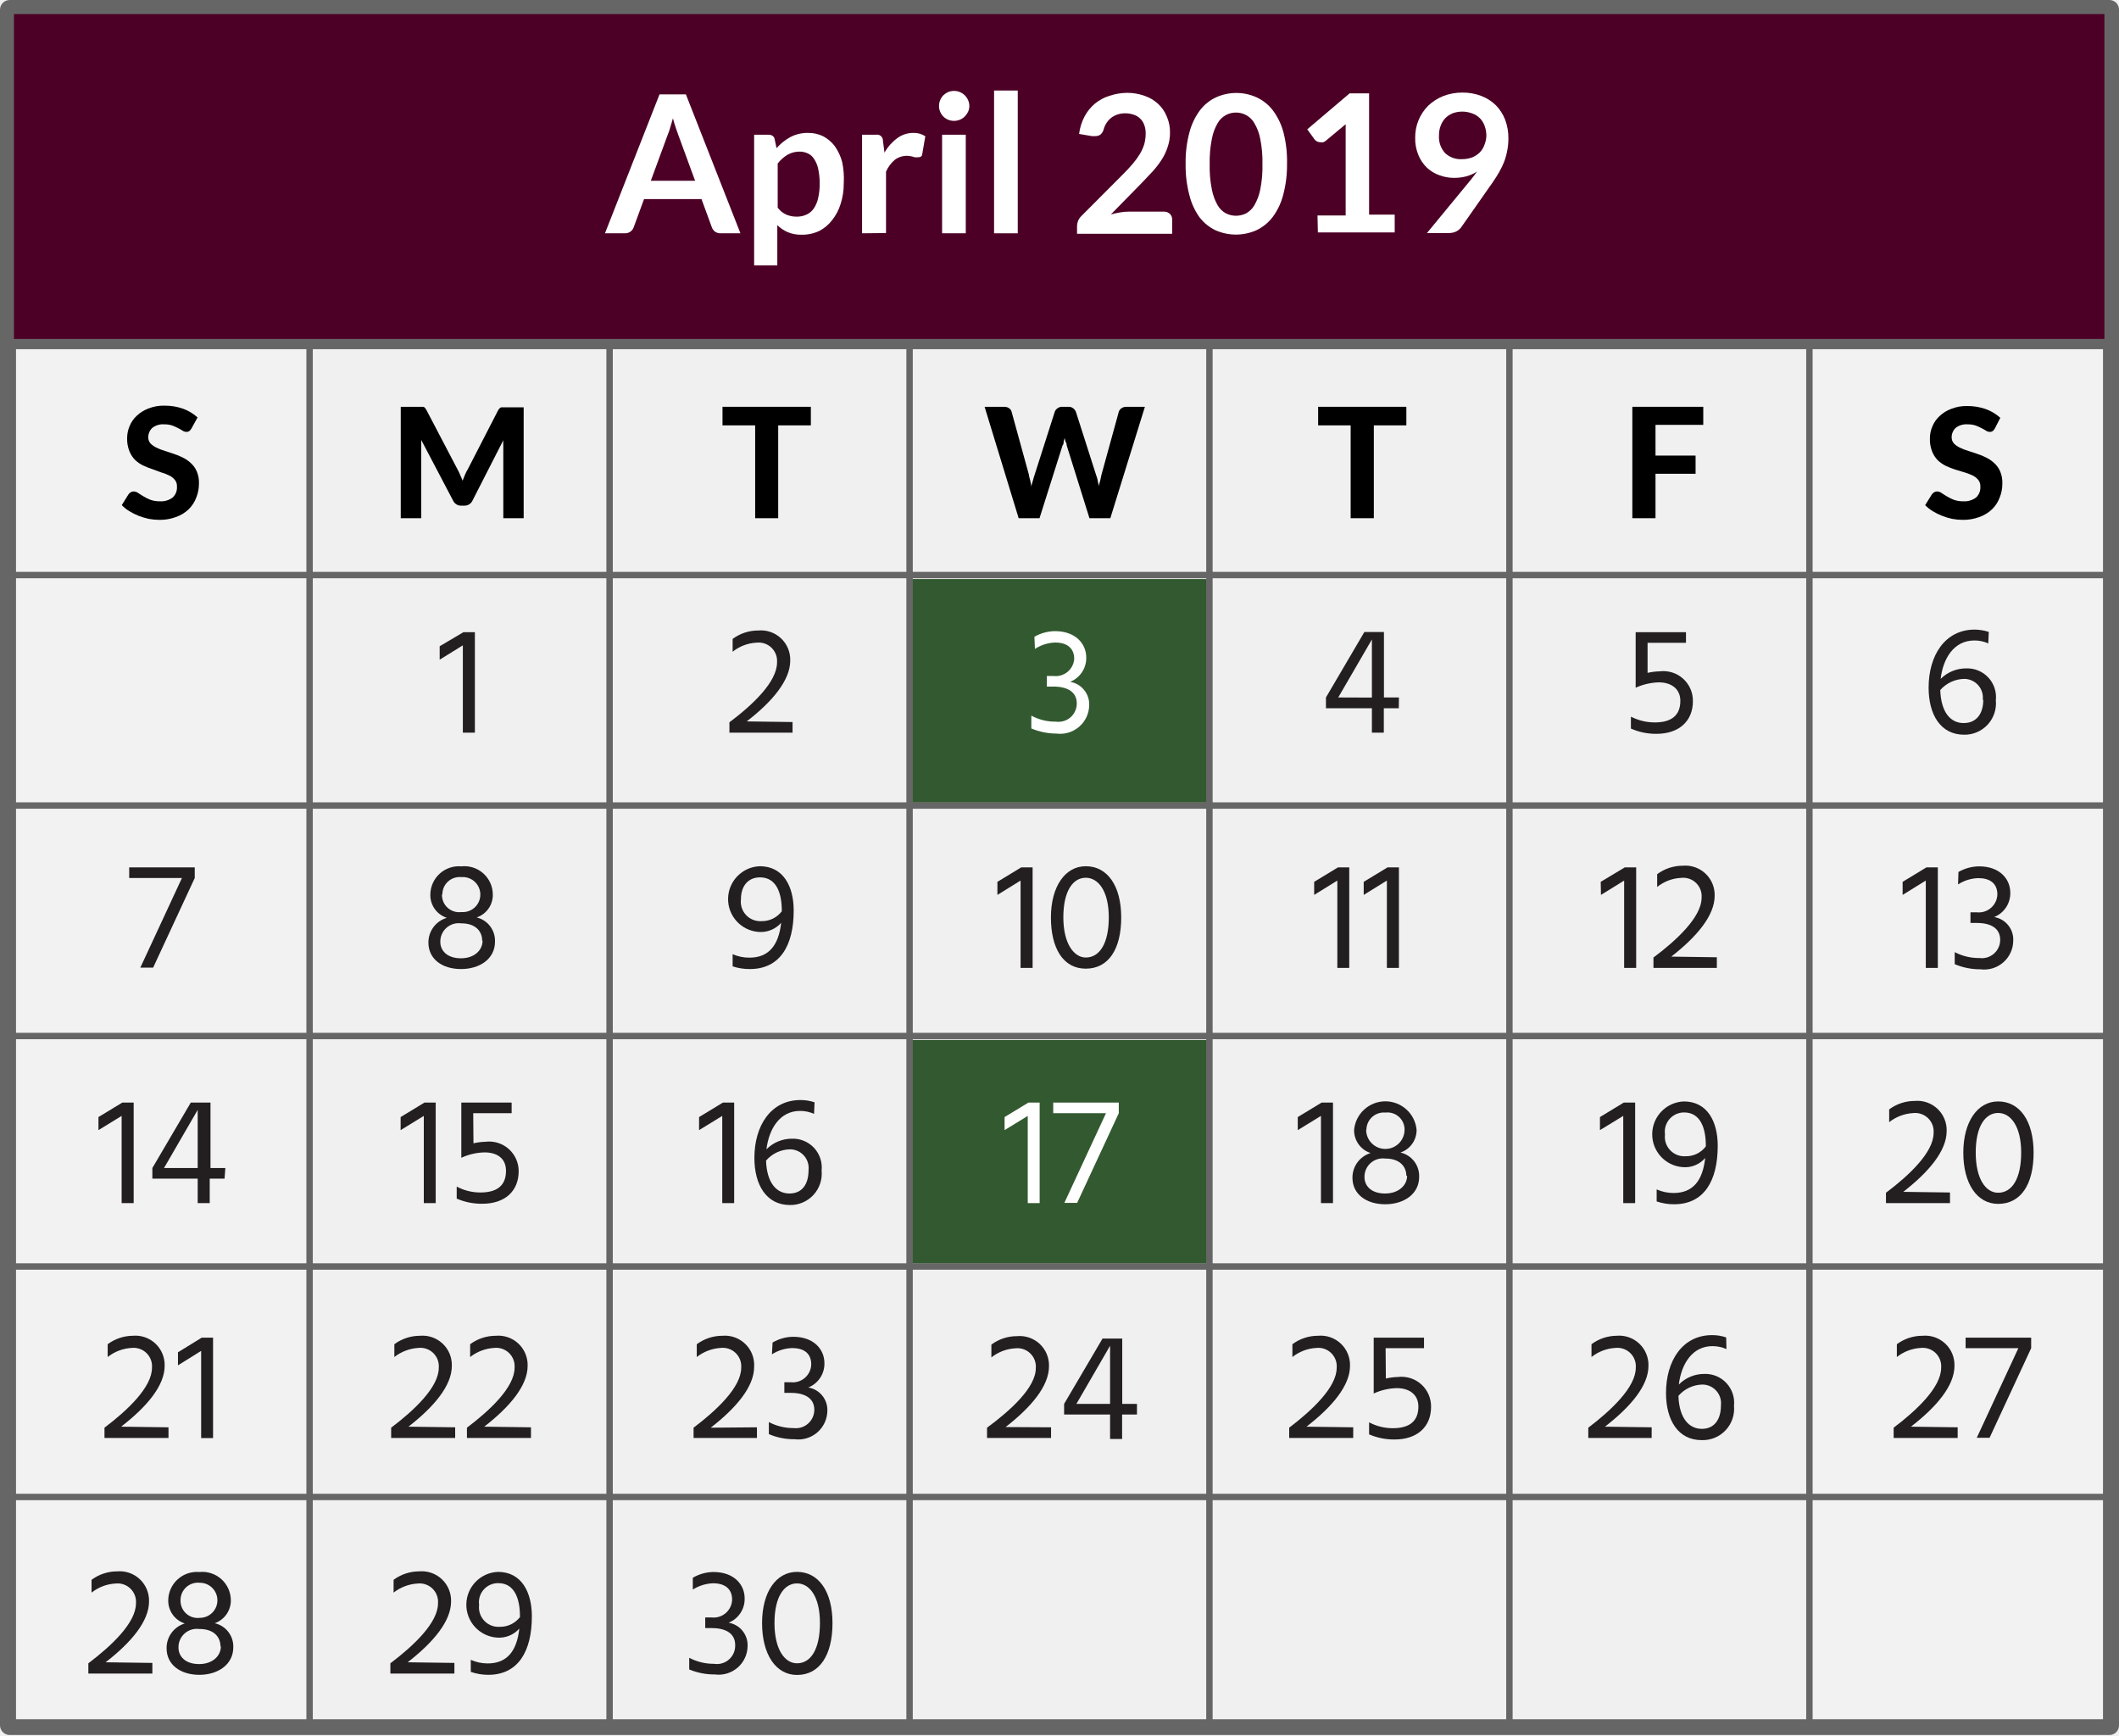
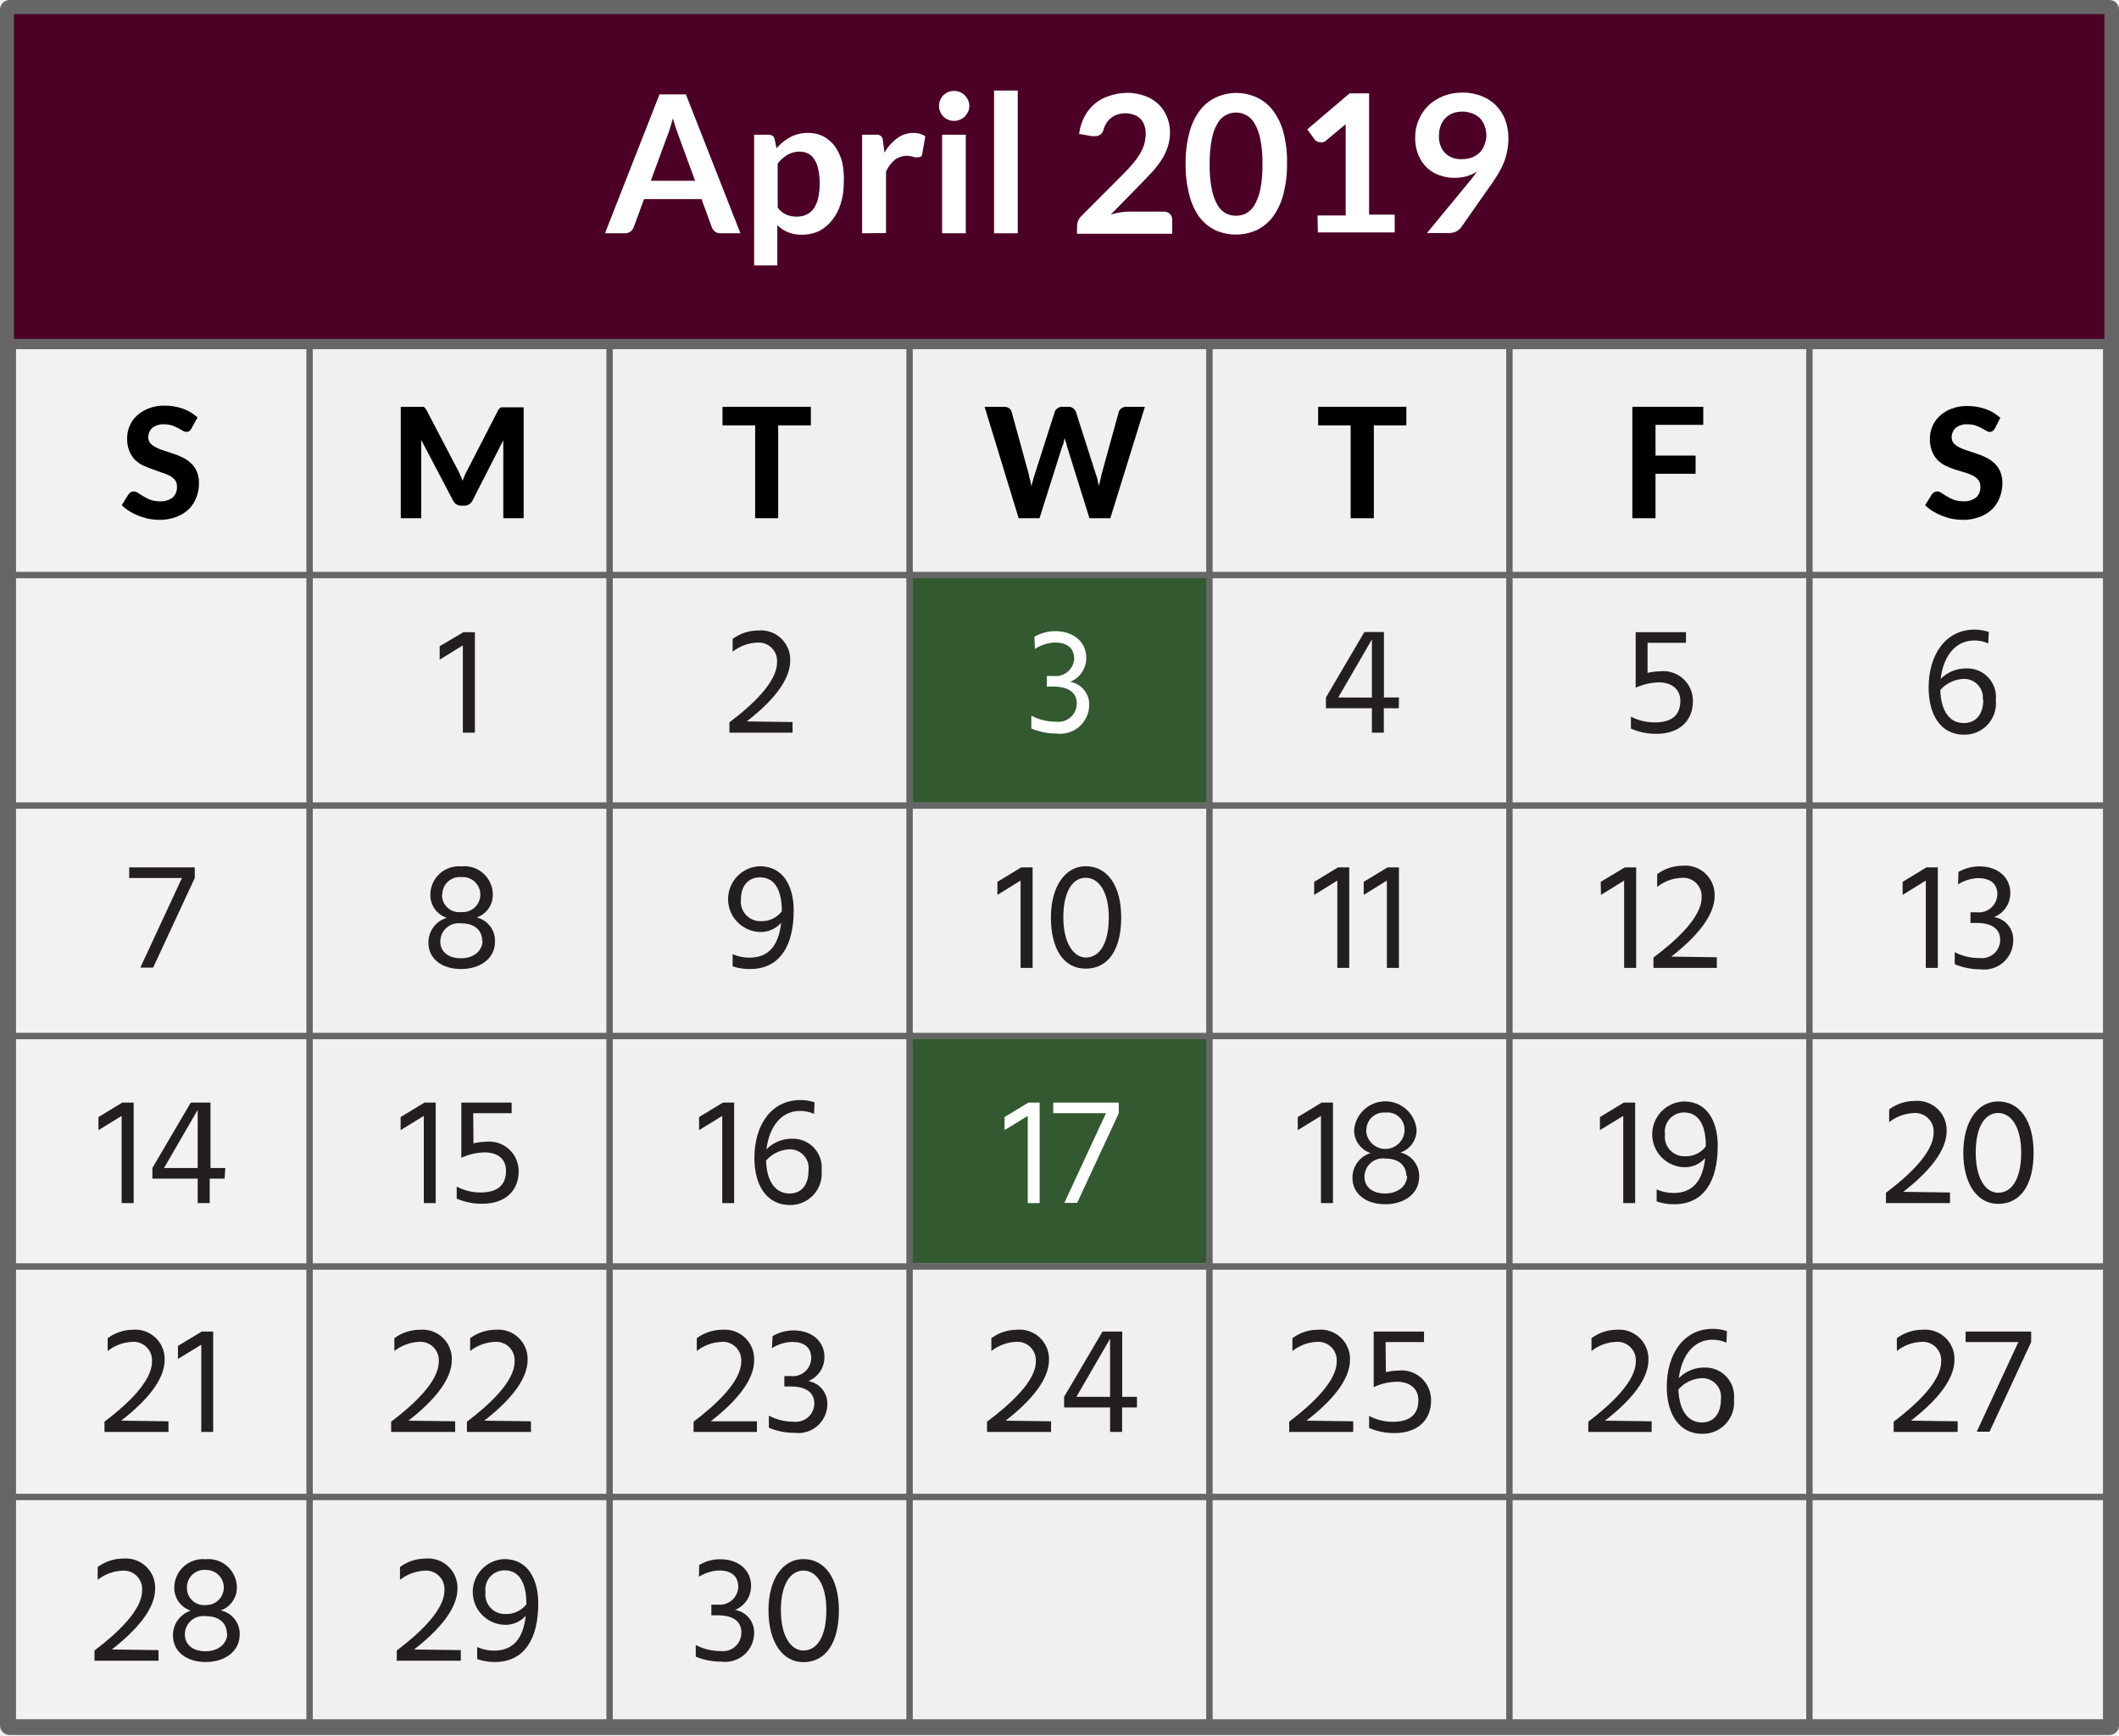
<svg xmlns="http://www.w3.org/2000/svg" viewBox="0 0 165.5 135.52">
  <defs>
    <style>.a{fill:#f2f2f2;}.b{fill:#666;}.c,.g{fill:none;stroke:#666;stroke-miterlimit:10;}.d{fill:#334151;}.e{fill:#4c0026;}.f{fill:#32592f;}.g{stroke-width:0.5px;}.h{fill:#231f20;}.i{fill:#fff;}</style>
  </defs>
  <rect class="a" x="0.81" y="26.99" width="23.6" height="107.15" />
  <rect class="a" x="141.12" y="26.99" width="23.37" height="107.15" />
  <path class="b" d="M168.85,5.28v134H4.85V5.28h164m0-.75H4.85a.76.76,0,0,0-.75.75v134a.76.76,0,0,0,.75.75h164a.75.75,0,0,0,.75-.75V5.28a.75.75,0,0,0-.75-.75Z" transform="translate(-4.1 -4.53)" />
  <rect class="c" x="0.75" y="26.77" width="164" height="108" />
  <rect class="d" x="0.84" y="0.84" width="163.73" height="25.84" />
  <path class="b" d="M168.42,5.63V31H5.19V5.63H168.42m.5-.5H4.69V31.46H168.92V5.13Z" transform="translate(-4.1 -4.53)" />
  <rect class="e" x="0.84" y="0.84" width="163.76" height="25.84" />
  <path class="b" d="M168.46,5.63V31H5.19V5.63H168.46m.5-.5H4.69V31.46H169V5.13Z" transform="translate(-4.1 -4.53)" />
-   <rect class="f" x="71.24" y="81.22" width="23.01" height="17.46" />
-   <rect class="f" x="71.24" y="45.22" width="23.01" height="17.46" />
+   <rect class="f" x="71.24" y="81.14" width="23.01" height="17.54" />
+   <rect class="f" x="71.24" y="44.89" width="23.01" height="17.79" />
  <line class="g" x1="0.75" y1="116.91" x2="164.75" y2="116.91" />
  <line class="g" x1="0.75" y1="98.91" x2="164.75" y2="98.91" />
  <line class="g" x1="0.75" y1="80.91" x2="164.75" y2="80.91" />
  <line class="g" x1="0.75" y1="62.91" x2="164.75" y2="62.91" />
  <line class="g" x1="0.75" y1="44.91" x2="164.75" y2="44.91" />
  <line class="g" x1="141.32" y1="26.79" x2="141.32" y2="134.79" />
  <line class="g" x1="117.89" y1="26.79" x2="117.89" y2="134.79" />
  <line class="g" x1="94.46" y1="26.79" x2="94.46" y2="134.79" />
  <line class="g" x1="71.04" y1="26.79" x2="71.04" y2="134.79" />
  <line class="g" x1="47.61" y1="26.79" x2="47.61" y2="134.79" />
  <line class="g" x1="24.18" y1="26.79" x2="24.18" y2="134.79" />
  <path class="h" d="M38.44,55,40.3,53.9h.89v7.85h-.94V54.93l-1.81,1.12Z" transform="translate(-4.1 -4.53)" />
  <path class="h" d="M66,60.92v.83H61.07v-.81c1.8-1.35,3.72-3.15,3.72-4.68a1.44,1.44,0,0,0-1.6-1.54,3.23,3.23,0,0,0-1.87.71v-1a3.34,3.34,0,0,1,2-.66,2.29,2.29,0,0,1,2.5,2.35c0,1.53-1.38,3.19-3.4,4.75Z" transform="translate(-4.1 -4.53)" />
  <path class="i" d="M84.89,54.26a3.31,3.31,0,0,1,1.6-.44c1.63,0,2.45,1,2.45,2.06a2,2,0,0,1-1.26,1.9,1.78,1.78,0,0,1,1.49,1.81,2.27,2.27,0,0,1-2.57,2.23,5,5,0,0,1-1.95-.4v-1a3.94,3.94,0,0,0,1.93.47,1.43,1.43,0,0,0,1.62-1.42c0-.86-.66-1.32-1.84-1.32h-.5v-.83h.5A1.45,1.45,0,0,0,88,56c0-.88-.59-1.29-1.49-1.29a3.08,3.08,0,0,0-1.58.5Z" transform="translate(-4.1 -4.53)" />
  <path class="h" d="M113.35,59.84h-1.17v1.91h-.93V59.84h-3.59V59l3-5.11h1.53V59h1.17Zm-2.1-.83V54.47L108.62,59Z" transform="translate(-4.1 -4.53)" />
  <path class="h" d="M132.78,57.08a4.57,4.57,0,0,1,.94-.12,2.31,2.31,0,0,1,2.6,2.34c0,1.53-1.07,2.54-2.84,2.54a4.81,4.81,0,0,1-2-.41V60.5a4.12,4.12,0,0,0,1.86.45c1.31,0,2-.55,2-1.69,0-.94-.72-1.44-1.68-1.44a4.68,4.68,0,0,0-1.81.42V53.9h3.93v.83h-3Z" transform="translate(-4.1 -4.53)" />
  <path class="h" d="M159.39,54.78a2.53,2.53,0,0,0-1.09-.23c-1.59,0-2.44,1.39-2.63,3a2.8,2.8,0,0,1,2-.82,2.24,2.24,0,0,1,2.31,2.49,2.45,2.45,0,0,1-2.47,2.69c-1.85,0-2.78-1.57-2.78-3.68,0-2.51,1.28-4.53,3.6-4.53a3.67,3.67,0,0,1,1.1.18Zm-.43,4.4a1.46,1.46,0,0,0-1.45-1.63,2.55,2.55,0,0,0-1.87.87c.06,1.77.82,2.58,1.83,2.58S159,60.25,159,59.18Z" transform="translate(-4.1 -4.53)" />
  <path class="h" d="M19.31,72.27v.83l-3.25,7h-1l3.25-7H14.19v-.83Z" transform="translate(-4.1 -4.53)" />
  <path class="h" d="M42.76,78.08c0,1.32-1.17,2.13-2.65,2.13s-2.55-.78-2.55-2.07A2,2,0,0,1,39,76.21a1.86,1.86,0,0,1-1.29-1.81,2.23,2.23,0,0,1,2.42-2.21,2.22,2.22,0,0,1,2.46,2.22,1.85,1.85,0,0,1-1.26,1.77A1.87,1.87,0,0,1,42.76,78.08Zm-1-.09c0-.69-.48-1.36-1.66-1.35a1.43,1.43,0,0,0-1.61,1.45c0,.68.53,1.28,1.61,1.28S41.79,78.71,41.79,78Zm-3.14-3.61a1.34,1.34,0,0,0,1.51,1.38,1.37,1.37,0,1,0,0-2.73A1.35,1.35,0,0,0,38.65,74.38Z" transform="translate(-4.1 -4.53)" />
  <path class="h" d="M61.32,79.05a3.21,3.21,0,0,0,1.32.27c1.53,0,2.28-1,2.47-2.72a2.12,2.12,0,0,1-1.78.71,2.57,2.57,0,0,1,.11-5.13c1.86,0,2.65,1.6,2.65,3.46,0,2.75-1.08,4.57-3.42,4.57A4.15,4.15,0,0,1,61.32,80Zm3.84-3.41c0-1.36-.42-2.59-1.7-2.59-.91,0-1.49.65-1.49,1.71a1.52,1.52,0,0,0,1.6,1.71,1.94,1.94,0,0,0,1.59-.77Z" transform="translate(-4.1 -4.53)" />
  <path class="h" d="M82,73.4l1.86-1.13h.89v7.85h-.94V73.3L82,74.42Z" transform="translate(-4.1 -4.53)" />
  <path class="h" d="M88.9,72.18c1.68,0,2.77,1.51,2.77,4s-1,4-2.77,4-2.72-1.6-2.72-4S87.28,72.18,88.9,72.18Zm0,7.13c1.08,0,1.8-1.09,1.8-3.14s-.82-3.09-1.8-3.09-1.75,1-1.75,3.09S88,79.31,88.9,79.31Z" transform="translate(-4.1 -4.53)" />
  <path class="h" d="M106.74,73.4l1.86-1.13h.88v7.85h-.93V73.3l-1.81,1.12Z" transform="translate(-4.1 -4.53)" />
  <path class="h" d="M110.61,73.4l1.86-1.13h.89v7.85h-.94V73.3l-1.81,1.12Z" transform="translate(-4.1 -4.53)" />
  <path class="h" d="M129.12,73.4,131,72.27h.89v7.85h-.94V73.3l-1.81,1.12Z" transform="translate(-4.1 -4.53)" />
  <path class="h" d="M138.19,79.29v.83h-4.95v-.81C135,78,137,76.16,137,74.64a1.44,1.44,0,0,0-1.6-1.55,3.23,3.23,0,0,0-1.87.71v-1a3.35,3.35,0,0,1,2-.66,2.29,2.29,0,0,1,2.49,2.35c0,1.53-1.38,3.19-3.39,4.75Z" transform="translate(-4.1 -4.53)" />
  <path class="h" d="M152.7,73.4l1.86-1.13h.89v7.85h-.94V73.3l-1.81,1.12Z" transform="translate(-4.1 -4.53)" />
  <path class="h" d="M157.06,72.63a3.31,3.31,0,0,1,1.61-.44c1.63,0,2.44,1,2.44,2.06a2,2,0,0,1-1.26,1.9A1.78,1.78,0,0,1,161.34,78a2.27,2.27,0,0,1-2.57,2.23,5.07,5.07,0,0,1-2-.4v-.94a4.07,4.07,0,0,0,1.93.46,1.43,1.43,0,0,0,1.62-1.42c0-.86-.66-1.32-1.84-1.32H158v-.83h.5a1.45,1.45,0,0,0,1.6-1.39c0-.88-.59-1.28-1.49-1.28a3.1,3.1,0,0,0-1.58.49Z" transform="translate(-4.1 -4.53)" />
  <path class="h" d="M11.79,91.77l1.86-1.13h.89v7.85H13.6V91.68l-1.81,1.11Z" transform="translate(-4.1 -4.53)" />
  <path class="h" d="M21.64,96.58H20.48v1.91h-.94V96.58H16v-.83l3-5.11h1.54v5.11h1.16Zm-2.1-.83V91.21l-2.63,4.54Z" transform="translate(-4.1 -4.53)" />
  <path class="h" d="M35.39,91.77l1.86-1.13h.88v7.85H37.2V91.68l-1.81,1.11Z" transform="translate(-4.1 -4.53)" />
  <path class="h" d="M41.08,93.82A4.39,4.39,0,0,1,42,93.7,2.31,2.31,0,0,1,44.61,96c0,1.54-1.06,2.54-2.84,2.54a4.88,4.88,0,0,1-2-.4v-.94a3.93,3.93,0,0,0,1.85.46c1.31,0,2-.55,2-1.69,0-1-.72-1.44-1.68-1.44a4.51,4.51,0,0,0-1.81.42V90.64h3.93v.83h-3Z" transform="translate(-4.1 -4.53)" />
  <path class="h" d="M58.7,91.77l1.86-1.13h.88v7.85h-.93V91.68L58.7,92.79Z" transform="translate(-4.1 -4.53)" />
  <path class="h" d="M67.68,91.52a2.68,2.68,0,0,0-1.09-.23c-1.58,0-2.43,1.39-2.63,3a2.78,2.78,0,0,1,2-.83,2.25,2.25,0,0,1,2.31,2.49,2.45,2.45,0,0,1-2.47,2.69c-1.84,0-2.78-1.57-2.78-3.68,0-2.51,1.28-4.52,3.6-4.52a3.33,3.33,0,0,1,1.1.18Zm-.43,4.4a1.46,1.46,0,0,0-1.45-1.63,2.53,2.53,0,0,0-1.87.88c.06,1.76.83,2.57,1.83,2.57S67.25,97,67.25,95.92Z" transform="translate(-4.1 -4.53)" />
  <path class="i" d="M82.56,91.77l1.86-1.13h.88v7.85h-.93V91.68l-1.81,1.11Z" transform="translate(-4.1 -4.53)" />
  <path class="i" d="M91.48,90.64v.83l-3.25,7h-1l3.25-7H86.36v-.83Z" transform="translate(-4.1 -4.53)" />
  <path class="h" d="M105.46,91.77l1.86-1.13h.89v7.85h-.94V91.68l-1.81,1.11Z" transform="translate(-4.1 -4.53)" />
  <path class="h" d="M114.94,96.45c0,1.32-1.18,2.13-2.65,2.13s-2.56-.78-2.56-2.07a2,2,0,0,1,1.42-1.93,1.86,1.86,0,0,1-1.29-1.81,2.45,2.45,0,0,1,4.88,0,1.85,1.85,0,0,1-1.26,1.77A1.88,1.88,0,0,1,114.94,96.45Zm-1-.09c0-.69-.48-1.36-1.66-1.35a1.43,1.43,0,0,0-1.61,1.45c0,.69.53,1.28,1.61,1.28S114,97.08,114,96.36Zm-3.14-3.6a1.48,1.48,0,0,0,3,0,1.33,1.33,0,0,0-1.49-1.34A1.36,1.36,0,0,0,110.82,92.76Z" transform="translate(-4.1 -4.53)" />
  <path class="h" d="M129.06,91.77l1.86-1.13h.89v7.85h-.93V91.68l-1.82,1.11Z" transform="translate(-4.1 -4.53)" />
  <path class="h" d="M133.49,97.42a3.22,3.22,0,0,0,1.32.28c1.54,0,2.28-1,2.47-2.73a2.08,2.08,0,0,1-1.77.71,2.57,2.57,0,0,1,.1-5.13c1.86,0,2.65,1.6,2.65,3.46,0,2.75-1.07,4.57-3.41,4.57a4.17,4.17,0,0,1-1.36-.22ZM137.33,94c0-1.36-.42-2.59-1.69-2.59a1.5,1.5,0,0,0-1.5,1.71,1.52,1.52,0,0,0,1.61,1.71,1.92,1.92,0,0,0,1.58-.77Z" transform="translate(-4.1 -4.53)" />
  <path class="h" d="M156.4,97.66v.83h-5v-.81c1.8-1.35,3.72-3.15,3.72-4.67a1.44,1.44,0,0,0-1.6-1.55,3.3,3.3,0,0,0-1.87.71v-1a3.35,3.35,0,0,1,2-.66,2.29,2.29,0,0,1,2.49,2.35c0,1.54-1.38,3.19-3.39,4.75Z" transform="translate(-4.1 -4.53)" />
  <path class="h" d="M160.16,90.55c1.68,0,2.77,1.51,2.77,4s-1,4-2.77,4c-1.66,0-2.72-1.6-2.72-4S158.54,90.55,160.16,90.55Zm0,7.13c1.08,0,1.8-1.09,1.8-3.14s-.82-3.09-1.8-3.09-1.75,1-1.75,3.09S159.21,97.68,160.16,97.68Z" transform="translate(-4.1 -4.53)" />
-   <path class="h" d="M17.26,116v.83h-5v-.8c1.8-1.36,3.71-3.16,3.71-4.68a1.44,1.44,0,0,0-1.59-1.55,3.3,3.3,0,0,0-1.87.71v-1a3.34,3.34,0,0,1,1.95-.66,2.29,2.29,0,0,1,2.5,2.35c0,1.54-1.38,3.19-3.4,4.75Z" transform="translate(-4.1 -4.53)" />
-   <path class="h" d="M18,110.14,19.85,109h.89v7.84h-.93v-6.81L18,111.16Z" transform="translate(-4.1 -4.53)" />
-   <path class="h" d="M39.65,116v.83h-5v-.8c1.8-1.36,3.72-3.16,3.72-4.68a1.44,1.44,0,0,0-1.6-1.55,3.36,3.36,0,0,0-1.87.71v-1a3.37,3.37,0,0,1,2-.66,2.29,2.29,0,0,1,2.49,2.35c0,1.54-1.38,3.19-3.39,4.75Z" transform="translate(-4.1 -4.53)" />
-   <path class="h" d="M45.57,116v.83h-5v-.8c1.8-1.36,3.72-3.16,3.72-4.68a1.44,1.44,0,0,0-1.6-1.55,3.36,3.36,0,0,0-1.87.71v-1a3.37,3.37,0,0,1,2-.66,2.29,2.29,0,0,1,2.49,2.35c0,1.54-1.38,3.19-3.39,4.75Z" transform="translate(-4.1 -4.53)" />
-   <path class="h" d="M63.22,116v.83H58.27v-.8c1.8-1.36,3.72-3.16,3.72-4.68a1.44,1.44,0,0,0-1.6-1.55,3.36,3.36,0,0,0-1.87.71v-1a3.37,3.37,0,0,1,2-.66A2.29,2.29,0,0,1,63,111.28c0,1.54-1.38,3.19-3.39,4.75Z" transform="translate(-4.1 -4.53)" />
-   <path class="h" d="M64.44,109.38a3.21,3.21,0,0,1,1.61-.45c1.63,0,2.44,1,2.44,2.06a2,2,0,0,1-1.26,1.9,1.78,1.78,0,0,1,1.49,1.81,2.27,2.27,0,0,1-2.57,2.23,4.89,4.89,0,0,1-2-.4v-.94a4.08,4.08,0,0,0,1.93.47,1.44,1.44,0,0,0,1.62-1.43c0-.85-.66-1.32-1.84-1.32h-.5v-.83h.5a1.44,1.44,0,0,0,1.6-1.39c0-.88-.59-1.28-1.49-1.28a3.1,3.1,0,0,0-1.58.49Z" transform="translate(-4.1 -4.53)" />
-   <path class="h" d="M86.19,116v.83h-5v-.8C83,114.7,85,112.9,85,111.38a1.44,1.44,0,0,0-1.6-1.55,3.3,3.3,0,0,0-1.87.71v-1a3.34,3.34,0,0,1,2-.66,2.29,2.29,0,0,1,2.5,2.35c0,1.54-1.38,3.19-3.39,4.75Z" transform="translate(-4.1 -4.53)" />
-   <path class="h" d="M92.9,115H91.74v1.91H90.8V115H87.21v-.83l3-5.1h1.54v5.1H92.9Zm-2.1-.83v-4.54l-2.63,4.54Z" transform="translate(-4.1 -4.53)" />
-   <path class="h" d="M109.79,116v.83h-5v-.8c1.79-1.36,3.71-3.16,3.71-4.68a1.44,1.44,0,0,0-1.59-1.55,3.3,3.3,0,0,0-1.87.71v-1a3.34,3.34,0,0,1,2-.66,2.29,2.29,0,0,1,2.5,2.35c0,1.54-1.38,3.19-3.4,4.75Z" transform="translate(-4.1 -4.53)" />
-   <path class="h" d="M112.34,112.19a4.39,4.39,0,0,1,.93-.12,2.31,2.31,0,0,1,2.6,2.34c0,1.54-1.07,2.54-2.84,2.54a4.88,4.88,0,0,1-2-.4v-.94a3.93,3.93,0,0,0,1.85.46c1.31,0,2-.55,2-1.69,0-.95-.72-1.44-1.68-1.44a4.51,4.51,0,0,0-1.81.42V109h3.93v.82h-3Z" transform="translate(-4.1 -4.53)" />
-   <path class="h" d="M133.1,116v.83h-4.95v-.8c1.79-1.36,3.71-3.16,3.71-4.68a1.44,1.44,0,0,0-1.59-1.55,3.3,3.3,0,0,0-1.87.71v-1a3.32,3.32,0,0,1,1.95-.66,2.29,2.29,0,0,1,2.5,2.35c0,1.54-1.38,3.19-3.4,4.75Z" transform="translate(-4.1 -4.53)" />
-   <path class="h" d="M138.94,109.89a2.68,2.68,0,0,0-1.09-.23c-1.58,0-2.43,1.39-2.63,3a2.78,2.78,0,0,1,2-.83,2.25,2.25,0,0,1,2.31,2.49A2.45,2.45,0,0,1,137,117c-1.84,0-2.78-1.57-2.78-3.68,0-2.51,1.28-4.52,3.6-4.52a3.33,3.33,0,0,1,1.1.18Zm-.43,4.4a1.46,1.46,0,0,0-1.45-1.63,2.56,2.56,0,0,0-1.87.88c.06,1.76.83,2.58,1.83,2.58S138.51,115.36,138.51,114.29Z" transform="translate(-4.1 -4.53)" />
-   <path class="h" d="M157,116v.83h-5v-.8c1.8-1.36,3.71-3.16,3.71-4.68a1.44,1.44,0,0,0-1.59-1.55,3.3,3.3,0,0,0-1.87.71v-1a3.34,3.34,0,0,1,2-.66,2.29,2.29,0,0,1,2.5,2.35c0,1.54-1.38,3.19-3.4,4.75Z" transform="translate(-4.1 -4.53)" />
-   <path class="h" d="M162.74,109v.82l-3.25,7h-1l3.25-7h-4.12V109Z" transform="translate(-4.1 -4.53)" />
-   <path class="h" d="M16,134.4v.83H11v-.8c1.8-1.36,3.72-3.16,3.72-4.68a1.44,1.44,0,0,0-1.6-1.55,3.3,3.3,0,0,0-1.87.71v-1a3.35,3.35,0,0,1,2-.66,2.29,2.29,0,0,1,2.49,2.35c0,1.54-1.38,3.19-3.39,4.75Z" transform="translate(-4.1 -4.53)" />
-   <path class="h" d="M22.32,133.19c0,1.32-1.18,2.14-2.65,2.14s-2.56-.78-2.56-2.08a2,2,0,0,1,1.42-1.93,1.87,1.87,0,0,1-1.29-1.81,2.24,2.24,0,0,1,2.43-2.21,2.23,2.23,0,0,1,2.46,2.22,1.88,1.88,0,0,1-1.26,1.78A1.86,1.86,0,0,1,22.32,133.19Zm-1-.08c0-.7-.48-1.37-1.67-1.36a1.43,1.43,0,0,0-1.61,1.45c0,.69.53,1.29,1.61,1.29S21.35,133.83,21.35,133.11ZM18.2,129.5a1.34,1.34,0,0,0,1.51,1.38,1.37,1.37,0,1,0,0-2.74A1.36,1.36,0,0,0,18.2,129.5Z" transform="translate(-4.1 -4.53)" />
-   <path class="h" d="M39.59,134.4v.83h-5v-.8c1.8-1.36,3.72-3.16,3.72-4.68a1.44,1.44,0,0,0-1.6-1.55,3.36,3.36,0,0,0-1.87.71v-1a3.37,3.37,0,0,1,2-.66,2.29,2.29,0,0,1,2.49,2.35c0,1.54-1.38,3.19-3.39,4.75Z" transform="translate(-4.1 -4.53)" />
-   <path class="h" d="M40.87,134.16a3.22,3.22,0,0,0,1.32.28c1.54,0,2.28-1,2.47-2.72a2.11,2.11,0,0,1-1.77.7,2.57,2.57,0,0,1,.1-5.13c1.86,0,2.65,1.61,2.65,3.47,0,2.74-1.07,4.57-3.41,4.57a4.17,4.17,0,0,1-1.36-.23Zm3.84-3.4c0-1.37-.42-2.59-1.69-2.59a1.49,1.49,0,0,0-1.5,1.7,1.52,1.52,0,0,0,1.61,1.71,1.94,1.94,0,0,0,1.58-.76Z" transform="translate(-4.1 -4.53)" />
-   <path class="h" d="M58.21,127.75a3.24,3.24,0,0,1,1.61-.45c1.63,0,2.44,1,2.44,2.06a2,2,0,0,1-1.25,1.9,1.78,1.78,0,0,1,1.48,1.81,2.26,2.26,0,0,1-2.56,2.23,5.08,5.08,0,0,1-2-.39V134a4.11,4.11,0,0,0,1.93.47A1.43,1.43,0,0,0,61.52,133c0-.85-.66-1.32-1.83-1.32h-.51v-.83h.51a1.44,1.44,0,0,0,1.59-1.39c0-.87-.59-1.28-1.49-1.28a3.2,3.2,0,0,0-1.58.49Z" transform="translate(-4.1 -4.53)" />
-   <path class="h" d="M66.35,127.29c1.67,0,2.77,1.51,2.77,4s-1,4.05-2.77,4.05c-1.66,0-2.73-1.61-2.73-4.05S64.73,127.29,66.35,127.29Zm0,7.14c1.07,0,1.79-1.09,1.79-3.15s-.81-3.09-1.79-3.09-1.76,1-1.76,3.09S65.4,134.43,66.35,134.43Z" transform="translate(-4.1 -4.53)" />
+   <path class="h" d="M17.26,115.53v.83h-5v-.8c1.8-1.36,3.71-3.16,3.71-4.68a1.44,1.44,0,0,0-1.59-1.55,3.3,3.3,0,0,0-1.87.71v-1a3.34,3.34,0,0,1,1.95-.66,2.29,2.29,0,0,1,2.5,2.35c0,1.54-1.38,3.19-3.4,4.75Z" transform="translate(-4.1 -4.53)" />
+   <path class="h" d="M18,109.64l1.86-1.12h.89v7.84h-.93v-6.81L18,110.66Z" transform="translate(-4.1 -4.53)" />
+   <path class="h" d="M39.65,115.53v.83h-5v-.8c1.8-1.36,3.72-3.16,3.72-4.68a1.44,1.44,0,0,0-1.6-1.55,3.36,3.36,0,0,0-1.87.71v-1a3.37,3.37,0,0,1,2-.66,2.29,2.29,0,0,1,2.49,2.35c0,1.54-1.38,3.19-3.39,4.75Z" transform="translate(-4.1 -4.53)" />
+   <path class="h" d="M45.57,115.53v.83h-5v-.8c1.8-1.36,3.72-3.16,3.72-4.68a1.44,1.44,0,0,0-1.6-1.55,3.36,3.36,0,0,0-1.87.71v-1a3.37,3.37,0,0,1,2-.66,2.29,2.29,0,0,1,2.49,2.35c0,1.54-1.38,3.19-3.39,4.75Z" transform="translate(-4.1 -4.53)" />
+   <path class="h" d="M63.22,115.53v.83H58.27v-.8c1.8-1.36,3.72-3.16,3.72-4.68a1.44,1.44,0,0,0-1.6-1.55,3.36,3.36,0,0,0-1.87.71v-1a3.37,3.37,0,0,1,2-.66A2.29,2.29,0,0,1,63,110.78c0,1.54-1.38,3.19-3.39,4.75Z" transform="translate(-4.1 -4.53)" />
+   <path class="h" d="M64.44,108.88a3.21,3.21,0,0,1,1.61-.45c1.63,0,2.44,1,2.44,2.06a2,2,0,0,1-1.26,1.9,1.78,1.78,0,0,1,1.49,1.81,2.27,2.27,0,0,1-2.57,2.23,4.89,4.89,0,0,1-2-.4v-.94a4.08,4.08,0,0,0,1.93.47,1.44,1.44,0,0,0,1.62-1.43c0-.85-.66-1.32-1.84-1.32h-.5V112h.5a1.44,1.44,0,0,0,1.6-1.39c0-.88-.59-1.28-1.49-1.28a3.1,3.1,0,0,0-1.58.49Z" transform="translate(-4.1 -4.53)" />
+   <path class="h" d="M86.19,115.53v.83h-5v-.8C83,114.2,85,112.4,85,110.88a1.44,1.44,0,0,0-1.6-1.55,3.3,3.3,0,0,0-1.87.71v-1a3.34,3.34,0,0,1,2-.66,2.29,2.29,0,0,1,2.5,2.35c0,1.54-1.38,3.19-3.39,4.75Z" transform="translate(-4.1 -4.53)" />
+   <path class="h" d="M92.9,114.45H91.74v1.91H90.8v-1.91H87.21v-.83l3-5.1h1.54v5.1H92.9Zm-2.1-.83v-4.54l-2.63,4.54Z" transform="translate(-4.1 -4.53)" />
+   <path class="h" d="M109.79,115.53v.83h-5v-.8c1.79-1.36,3.71-3.16,3.71-4.68a1.44,1.44,0,0,0-1.59-1.55,3.3,3.3,0,0,0-1.87.71v-1a3.34,3.34,0,0,1,2-.66,2.29,2.29,0,0,1,2.5,2.35c0,1.54-1.38,3.19-3.4,4.75Z" transform="translate(-4.1 -4.53)" />
+   <path class="h" d="M112.34,111.69a4.39,4.39,0,0,1,.93-.12,2.31,2.31,0,0,1,2.6,2.34c0,1.54-1.07,2.54-2.84,2.54a4.88,4.88,0,0,1-2-.4v-.94a3.93,3.93,0,0,0,1.85.46c1.31,0,2-.55,2-1.69,0-.95-.72-1.44-1.68-1.44a4.51,4.51,0,0,0-1.81.42v-4.34h3.93v.82h-3Z" transform="translate(-4.1 -4.53)" />
+   <path class="h" d="M133.1,115.53v.83h-4.95v-.8c1.79-1.36,3.71-3.16,3.71-4.68a1.44,1.44,0,0,0-1.59-1.55,3.3,3.3,0,0,0-1.87.71v-1a3.32,3.32,0,0,1,1.95-.66,2.29,2.29,0,0,1,2.5,2.35c0,1.54-1.38,3.19-3.4,4.75Z" transform="translate(-4.1 -4.53)" />
+   <path class="h" d="M138.94,109.39a2.68,2.68,0,0,0-1.09-.23c-1.58,0-2.43,1.39-2.63,3a2.78,2.78,0,0,1,2-.83,2.25,2.25,0,0,1,2.31,2.49,2.45,2.45,0,0,1-2.47,2.69c-1.84,0-2.78-1.57-2.78-3.68,0-2.51,1.28-4.52,3.6-4.52a3.33,3.33,0,0,1,1.1.18Zm-.43,4.4a1.46,1.46,0,0,0-1.45-1.63,2.56,2.56,0,0,0-1.87.88c.06,1.76.83,2.58,1.83,2.58S138.51,114.86,138.51,113.79Z" transform="translate(-4.1 -4.53)" />
+   <path class="h" d="M157,115.53v.83h-5v-.8c1.8-1.36,3.71-3.16,3.71-4.68a1.44,1.44,0,0,0-1.59-1.55,3.3,3.3,0,0,0-1.87.71v-1a3.34,3.34,0,0,1,2-.66,2.29,2.29,0,0,1,2.5,2.35c0,1.54-1.38,3.19-3.4,4.75Z" transform="translate(-4.1 -4.53)" />
+   <path class="h" d="M162.74,108.52v.82l-3.25,7h-1l3.25-7h-4.12v-.82Z" transform="translate(-4.1 -4.53)" />
+   <path class="h" d="M16.48,133.4v.83h-5v-.8c1.8-1.36,3.72-3.16,3.72-4.68a1.44,1.44,0,0,0-1.6-1.55,3.3,3.3,0,0,0-1.87.71v-1a3.35,3.35,0,0,1,2-.66,2.29,2.29,0,0,1,2.49,2.35c0,1.54-1.38,3.19-3.39,4.75Z" transform="translate(-4.1 -4.53)" />
+   <path class="h" d="M22.82,132.19c0,1.32-1.18,2.14-2.65,2.14s-2.56-.78-2.56-2.08A2,2,0,0,1,19,130.32a1.87,1.87,0,0,1-1.29-1.81,2.24,2.24,0,0,1,2.43-2.21,2.23,2.23,0,0,1,2.46,2.22,1.88,1.88,0,0,1-1.26,1.78A1.86,1.86,0,0,1,22.82,132.19Zm-1-.08c0-.7-.48-1.37-1.67-1.36a1.43,1.43,0,0,0-1.61,1.45c0,.69.53,1.29,1.61,1.29S21.85,132.83,21.85,132.11ZM18.7,128.5a1.34,1.34,0,0,0,1.51,1.38,1.37,1.37,0,1,0,0-2.74A1.36,1.36,0,0,0,18.7,128.5Z" transform="translate(-4.1 -4.53)" />
+   <path class="h" d="M40.09,133.4v.83h-5v-.8c1.8-1.36,3.72-3.16,3.72-4.68a1.44,1.44,0,0,0-1.6-1.55,3.36,3.36,0,0,0-1.87.71v-1a3.37,3.37,0,0,1,2-.66,2.29,2.29,0,0,1,2.49,2.35c0,1.54-1.38,3.19-3.39,4.75Z" transform="translate(-4.1 -4.53)" />
+   <path class="h" d="M41.37,133.16a3.22,3.22,0,0,0,1.32.28c1.54,0,2.28-1,2.47-2.72a2.11,2.11,0,0,1-1.77.7,2.57,2.57,0,0,1,.1-5.13c1.86,0,2.65,1.61,2.65,3.47,0,2.74-1.07,4.57-3.41,4.57a4.17,4.17,0,0,1-1.36-.23Zm3.84-3.4c0-1.37-.42-2.59-1.69-2.59a1.49,1.49,0,0,0-1.5,1.7,1.52,1.52,0,0,0,1.61,1.71,1.94,1.94,0,0,0,1.58-.76Z" transform="translate(-4.1 -4.53)" />
+   <path class="h" d="M58.71,126.75a3.24,3.24,0,0,1,1.61-.45c1.63,0,2.44,1,2.44,2.06a2,2,0,0,1-1.25,1.9A1.78,1.78,0,0,1,63,132.07a2.26,2.26,0,0,1-2.56,2.23,5.08,5.08,0,0,1-2-.39V133a4.11,4.11,0,0,0,1.93.47A1.43,1.43,0,0,0,62,132c0-.85-.66-1.32-1.83-1.32h-.51v-.83h.51a1.44,1.44,0,0,0,1.59-1.39c0-.87-.59-1.28-1.49-1.28a3.2,3.2,0,0,0-1.58.49Z" transform="translate(-4.1 -4.53)" />
+   <path class="h" d="M66.85,126.29c1.67,0,2.77,1.51,2.77,4s-1,4.05-2.77,4.05c-1.66,0-2.73-1.61-2.73-4.05S65.23,126.29,66.85,126.29Zm0,7.14c1.07,0,1.79-1.09,1.79-3.15s-.81-3.09-1.79-3.09-1.76,1-1.76,3.09S65.9,133.43,66.85,133.43Z" transform="translate(-4.1 -4.53)" />
  <path class="i" d="M61.93,22.75H60.37a.75.75,0,0,1-.43-.13.78.78,0,0,1-.24-.33l-.81-2.21H54.4l-.81,2.21a.71.71,0,0,1-.24.32.69.69,0,0,1-.43.14H51.35L55.61,11.9h2.06Zm-7-4.1h3.46l-1.32-3.6c-.06-.16-.12-.35-.2-.57s-.14-.45-.21-.71c-.07.26-.14.49-.21.71a4.31,4.31,0,0,1-.2.58Z" transform="translate(-4.1 -4.53)" />
  <path class="i" d="M63,25.26V15.05h1.13a.54.54,0,0,1,.31.09.37.37,0,0,1,.16.25l.15.71a4,4,0,0,1,1.07-.86,2.88,2.88,0,0,1,1.41-.33,2.63,2.63,0,0,1,1.16.26,2.81,2.81,0,0,1,.9.76,3.89,3.89,0,0,1,.58,1.23A6.13,6.13,0,0,1,70,18.84a5.11,5.11,0,0,1-.24,1.6,3.74,3.74,0,0,1-.66,1.27,3,3,0,0,1-1,.85,3.09,3.09,0,0,1-1.37.3,2.65,2.65,0,0,1-1.11-.2,2.59,2.59,0,0,1-.81-.55v3.15Zm3.6-8.89a1.91,1.91,0,0,0-1,.25,2.82,2.82,0,0,0-.76.68v3.45a1.75,1.75,0,0,0,.69.55,2.06,2.06,0,0,0,.79.15,1.77,1.77,0,0,0,.77-.16,1.38,1.38,0,0,0,.57-.48A2.34,2.34,0,0,0,68,20a4.92,4.92,0,0,0,.12-1.16A5.3,5.3,0,0,0,68,17.7a2.23,2.23,0,0,0-.32-.76,1.12,1.12,0,0,0-.49-.43A1.51,1.51,0,0,0,66.55,16.37Z" transform="translate(-4.1 -4.53)" />
  <path class="i" d="M71.43,22.75v-7.7h1.09a.46.46,0,0,1,.54.47l.12.93a3.59,3.59,0,0,1,1-1.13,2.08,2.08,0,0,1,1.25-.41,1.63,1.63,0,0,1,.94.26l-.24,1.39a.25.25,0,0,1-.09.19.33.33,0,0,1-.21.06,1.53,1.53,0,0,1-.3,0A1.86,1.86,0,0,0,75,16.7,1.57,1.57,0,0,0,74,17a2.49,2.49,0,0,0-.7.94v4.79Z" transform="translate(-4.1 -4.53)" />
  <path class="i" d="M79.81,12.81a1.14,1.14,0,0,1-.1.45,1.37,1.37,0,0,1-.26.37,1.25,1.25,0,0,1-.38.25,1.22,1.22,0,0,1-.92,0,1.17,1.17,0,0,1-.62-.62,1.13,1.13,0,0,1-.09-.45,1.18,1.18,0,0,1,.09-.46,1.25,1.25,0,0,1,.25-.38,1.34,1.34,0,0,1,.37-.25,1.22,1.22,0,0,1,.92,0,1.25,1.25,0,0,1,.38.25,1.28,1.28,0,0,1,.26.38A1.19,1.19,0,0,1,79.81,12.81Zm-.28,2.24v7.7H77.68v-7.7Z" transform="translate(-4.1 -4.53)" />
  <path class="i" d="M83.59,11.6V22.75H81.74V11.6Z" transform="translate(-4.1 -4.53)" />
  <path class="i" d="M92.11,11.78a4,4,0,0,1,1.37.23,2.94,2.94,0,0,1,1.06.62,2.73,2.73,0,0,1,.69,1,3,3,0,0,1,.25,1.26A3.31,3.31,0,0,1,95.3,16a4.2,4.2,0,0,1-.47,1,7.18,7.18,0,0,1-.69.9l-.83.88-2.45,2.5a6.53,6.53,0,0,1,.71-.16,3.85,3.85,0,0,1,.66-.06H95a.64.64,0,0,1,.47.17.6.6,0,0,1,.18.45v1.11H88.22v-.62a1.18,1.18,0,0,1,.08-.39,1.1,1.1,0,0,1,.25-.37l3.29-3.3c.28-.28.53-.55.74-.8a5.77,5.77,0,0,0,.55-.76,3.41,3.41,0,0,0,.34-.76,3.12,3.12,0,0,0,.11-.82,1.8,1.8,0,0,0-.11-.68,1.23,1.23,0,0,0-.32-.5,1.22,1.22,0,0,0-.5-.3,1.88,1.88,0,0,0-.65-.11,1.78,1.78,0,0,0-1.1.34,1.74,1.74,0,0,0-.6.91.82.82,0,0,1-.25.41.7.7,0,0,1-.42.12l-.25,0-1-.17a4,4,0,0,1,.43-1.37,3.4,3.4,0,0,1,.81-1,3.31,3.31,0,0,1,1.11-.6A4.54,4.54,0,0,1,92.11,11.78Z" transform="translate(-4.1 -4.53)" />
  <path class="i" d="M104.62,17.33a9,9,0,0,1-.31,2.46,5,5,0,0,1-.84,1.73,3.51,3.51,0,0,1-1.26,1,3.95,3.95,0,0,1-3.16,0,3.48,3.48,0,0,1-1.25-1A5,5,0,0,1,97,19.79a9,9,0,0,1-.3-2.46,9,9,0,0,1,.3-2.47,5,5,0,0,1,.83-1.73,3.35,3.35,0,0,1,1.25-1,3.84,3.84,0,0,1,3.16,0,3.38,3.38,0,0,1,1.26,1,5,5,0,0,1,.84,1.73A9,9,0,0,1,104.62,17.33Zm-1.92,0a8.81,8.81,0,0,0-.17-1.95,3.77,3.77,0,0,0-.46-1.23,1.61,1.61,0,0,0-.66-.64,1.66,1.66,0,0,0-.78-.19,1.62,1.62,0,0,0-.77.19,1.61,1.61,0,0,0-.66.64,3.78,3.78,0,0,0-.45,1.23,8.81,8.81,0,0,0-.17,1.95,8.93,8.93,0,0,0,.17,2,4,4,0,0,0,.45,1.23,1.67,1.67,0,0,0,.66.64,1.74,1.74,0,0,0,.77.18,1.78,1.78,0,0,0,.78-.18,1.67,1.67,0,0,0,.66-.64,4,4,0,0,0,.46-1.23A8.93,8.93,0,0,0,102.7,17.33Z" transform="translate(-4.1 -4.53)" />
  <path class="i" d="M107,21.36h2.2V15c0-.25,0-.5,0-.77l-1.56,1.3a.5.5,0,0,1-.2.11.69.69,0,0,1-.2,0,.6.6,0,0,1-.27-.06.49.49,0,0,1-.19-.15l-.58-.8,3.31-2.81h1.52v9.47h2v1.39h-6Z" transform="translate(-4.1 -4.53)" />
  <path class="i" d="M117.67,18.42a3.24,3.24,0,0,1-1.11-.19,2.8,2.8,0,0,1-1-.59,2.91,2.91,0,0,1-.68-1,3.34,3.34,0,0,1-.25-1.36,3.49,3.49,0,0,1,1-2.48,3.75,3.75,0,0,1,1.17-.76,4.1,4.1,0,0,1,1.51-.28,4,4,0,0,1,1.5.27,3.24,3.24,0,0,1,1.13.73,3.31,3.31,0,0,1,.72,1.13,4,4,0,0,1,.25,1.45,4.79,4.79,0,0,1-.09.95,5.08,5.08,0,0,1-.24.87,6,6,0,0,1-.39.81c-.15.26-.32.53-.5.79l-2.48,3.54a1.2,1.2,0,0,1-.38.31,1.34,1.34,0,0,1-.58.12h-1.7L119,18.54l.24-.31.22-.3a3,3,0,0,1-.83.37A3.61,3.61,0,0,1,117.67,18.42Zm2.52-3.25a2.22,2.22,0,0,0-.13-.79,1.56,1.56,0,0,0-1-1,2.18,2.18,0,0,0-1.51,0,1.73,1.73,0,0,0-.57.38,1.71,1.71,0,0,0-.36.59,2,2,0,0,0-.13.75,1.86,1.86,0,0,0,.47,1.38,1.76,1.76,0,0,0,1.33.48,2.24,2.24,0,0,0,.8-.14,1.9,1.9,0,0,0,.59-.39,1.62,1.62,0,0,0,.36-.59A2.15,2.15,0,0,0,120.19,15.17Z" transform="translate(-4.1 -4.53)" />
  <path d="M19.05,38a.69.69,0,0,1-.17.2.36.36,0,0,1-.22.06.57.57,0,0,1-.29-.09,3.63,3.63,0,0,0-.35-.2,4.13,4.13,0,0,0-.47-.21,1.93,1.93,0,0,0-.62-.09,1.35,1.35,0,0,0-.94.28,1,1,0,0,0-.31.73.72.72,0,0,0,.17.48,1.72,1.72,0,0,0,.45.32,3.41,3.41,0,0,0,.64.25l.72.24a5.1,5.1,0,0,1,.73.3,2.54,2.54,0,0,1,.63.44,1.85,1.85,0,0,1,.45.64,2.21,2.21,0,0,1,.17.93,2.89,2.89,0,0,1-.21,1.11,2.51,2.51,0,0,1-.59.91,2.77,2.77,0,0,1-1,.61,3.58,3.58,0,0,1-1.3.22,4.67,4.67,0,0,1-.83-.08,5.16,5.16,0,0,1-.79-.24,4.4,4.4,0,0,1-.72-.36,3,3,0,0,1-.59-.47l.53-.85a.56.56,0,0,1,.18-.16.43.43,0,0,1,.22-.06.64.64,0,0,1,.35.12c.12.08.25.17.41.26a3.4,3.4,0,0,0,.54.27,2.09,2.09,0,0,0,.74.12,1.51,1.51,0,0,0,1-.29,1.05,1.05,0,0,0,.34-.86.75.75,0,0,0-.17-.53,1.27,1.27,0,0,0-.44-.34,3.59,3.59,0,0,0-.63-.24L16,41.17a6.52,6.52,0,0,1-.73-.29,2.47,2.47,0,0,1-.63-.44,2.1,2.1,0,0,1-.44-.69,2.51,2.51,0,0,1-.17-1,2.36,2.36,0,0,1,.19-.94,2.27,2.27,0,0,1,.56-.81,2.76,2.76,0,0,1,.92-.57,3.19,3.19,0,0,1,1.24-.22,4.3,4.3,0,0,1,1.46.24,3.44,3.44,0,0,1,1.13.68Z" transform="translate(-4.1 -4.53)" />
  <path d="M45,36.3V45H43.41V39.66c0-.11,0-.23,0-.36a2.56,2.56,0,0,1,0-.39L41,43.63a.68.68,0,0,1-.63.39h-.25a.64.64,0,0,1-.37-.1.67.67,0,0,1-.26-.29L37,38.89c0,.14,0,.28,0,.4s0,.26,0,.37V45H35.4V36.3H37l.16,0a.26.26,0,0,1,.13.08,1.42,1.42,0,0,1,.11.16l2.43,4.64a3.55,3.55,0,0,1,.21.44c.07.14.13.3.19.45.06-.16.13-.31.19-.47s.14-.29.22-.43L43,36.58a.74.74,0,0,1,.12-.16.26.26,0,0,1,.13-.08l.15,0H45Z" transform="translate(-4.1 -4.53)" />
  <path d="M67.43,37.75H64.88V45h-1.8V37.75H60.53V36.3h6.9Z" transform="translate(-4.1 -4.53)" />
  <path d="M93.52,36.3,90.82,45H89.19l-1.78-5.69c0-.08,0-.17-.08-.26a2.81,2.81,0,0,1-.08-.31,2.81,2.81,0,0,1-.08.31c0,.09,0,.18-.08.26L85.29,45H83.66L81,36.3h1.51a.65.65,0,0,1,.4.11.47.47,0,0,1,.2.28l1.35,4.91c0,.14.07.28.1.44s.07.33.1.5c0-.18.08-.34.12-.5s.08-.3.13-.44l1.57-4.91a.53.53,0,0,1,.21-.27A.6.6,0,0,1,87,36.3h.53a.57.57,0,0,1,.38.11.67.67,0,0,1,.22.28l1.57,4.91a4.17,4.17,0,0,1,.13.42c0,.15.08.31.11.48,0-.17.07-.33.1-.48s.06-.29.09-.42l1.35-4.91a.56.56,0,0,1,.2-.27.65.65,0,0,1,.39-.12Z" transform="translate(-4.1 -4.53)" />
  <path d="M113.94,37.75H111.4V45h-1.81V37.75h-2.54V36.3h6.89Z" transform="translate(-4.1 -4.53)" />
  <path d="M133.4,37.71v2.4h3.13v1.42H133.4V45h-1.81V36.3h5.54v1.41Z" transform="translate(-4.1 -4.53)" />
  <path d="M159.9,38a.69.69,0,0,1-.17.2.36.36,0,0,1-.22.06.57.57,0,0,1-.29-.09,3.63,3.63,0,0,0-.35-.2,4.13,4.13,0,0,0-.47-.21,1.93,1.93,0,0,0-.62-.09,1.35,1.35,0,0,0-.94.28,1,1,0,0,0-.31.73.72.72,0,0,0,.17.48,1.72,1.72,0,0,0,.45.32,3.41,3.41,0,0,0,.64.25l.72.24a5.1,5.1,0,0,1,.73.3,2.54,2.54,0,0,1,.63.44,1.85,1.85,0,0,1,.45.64,2.21,2.21,0,0,1,.17.93,2.89,2.89,0,0,1-.21,1.11,2.51,2.51,0,0,1-.59.91,2.77,2.77,0,0,1-1,.61,3.58,3.58,0,0,1-1.3.22,4.58,4.58,0,0,1-.83-.08,5.16,5.16,0,0,1-.79-.24,4.84,4.84,0,0,1-.72-.36,3,3,0,0,1-.59-.47l.53-.85a.56.56,0,0,1,.18-.16.43.43,0,0,1,.22-.06.64.64,0,0,1,.35.12c.12.08.25.17.41.26a3.4,3.4,0,0,0,.54.27,2.09,2.09,0,0,0,.74.12,1.51,1.51,0,0,0,1-.29,1.05,1.05,0,0,0,.34-.86.75.75,0,0,0-.17-.53,1.27,1.27,0,0,0-.44-.34,3.59,3.59,0,0,0-.63-.24l-.73-.22a6.52,6.52,0,0,1-.73-.29,2.47,2.47,0,0,1-.63-.44,2.1,2.1,0,0,1-.44-.69,2.51,2.51,0,0,1-.17-1,2.36,2.36,0,0,1,.19-.94,2.27,2.27,0,0,1,.56-.81,2.66,2.66,0,0,1,.92-.57,3.19,3.19,0,0,1,1.24-.22,4.3,4.3,0,0,1,1.46.24,3.44,3.44,0,0,1,1.13.68Z" transform="translate(-4.1 -4.53)" />
</svg>
